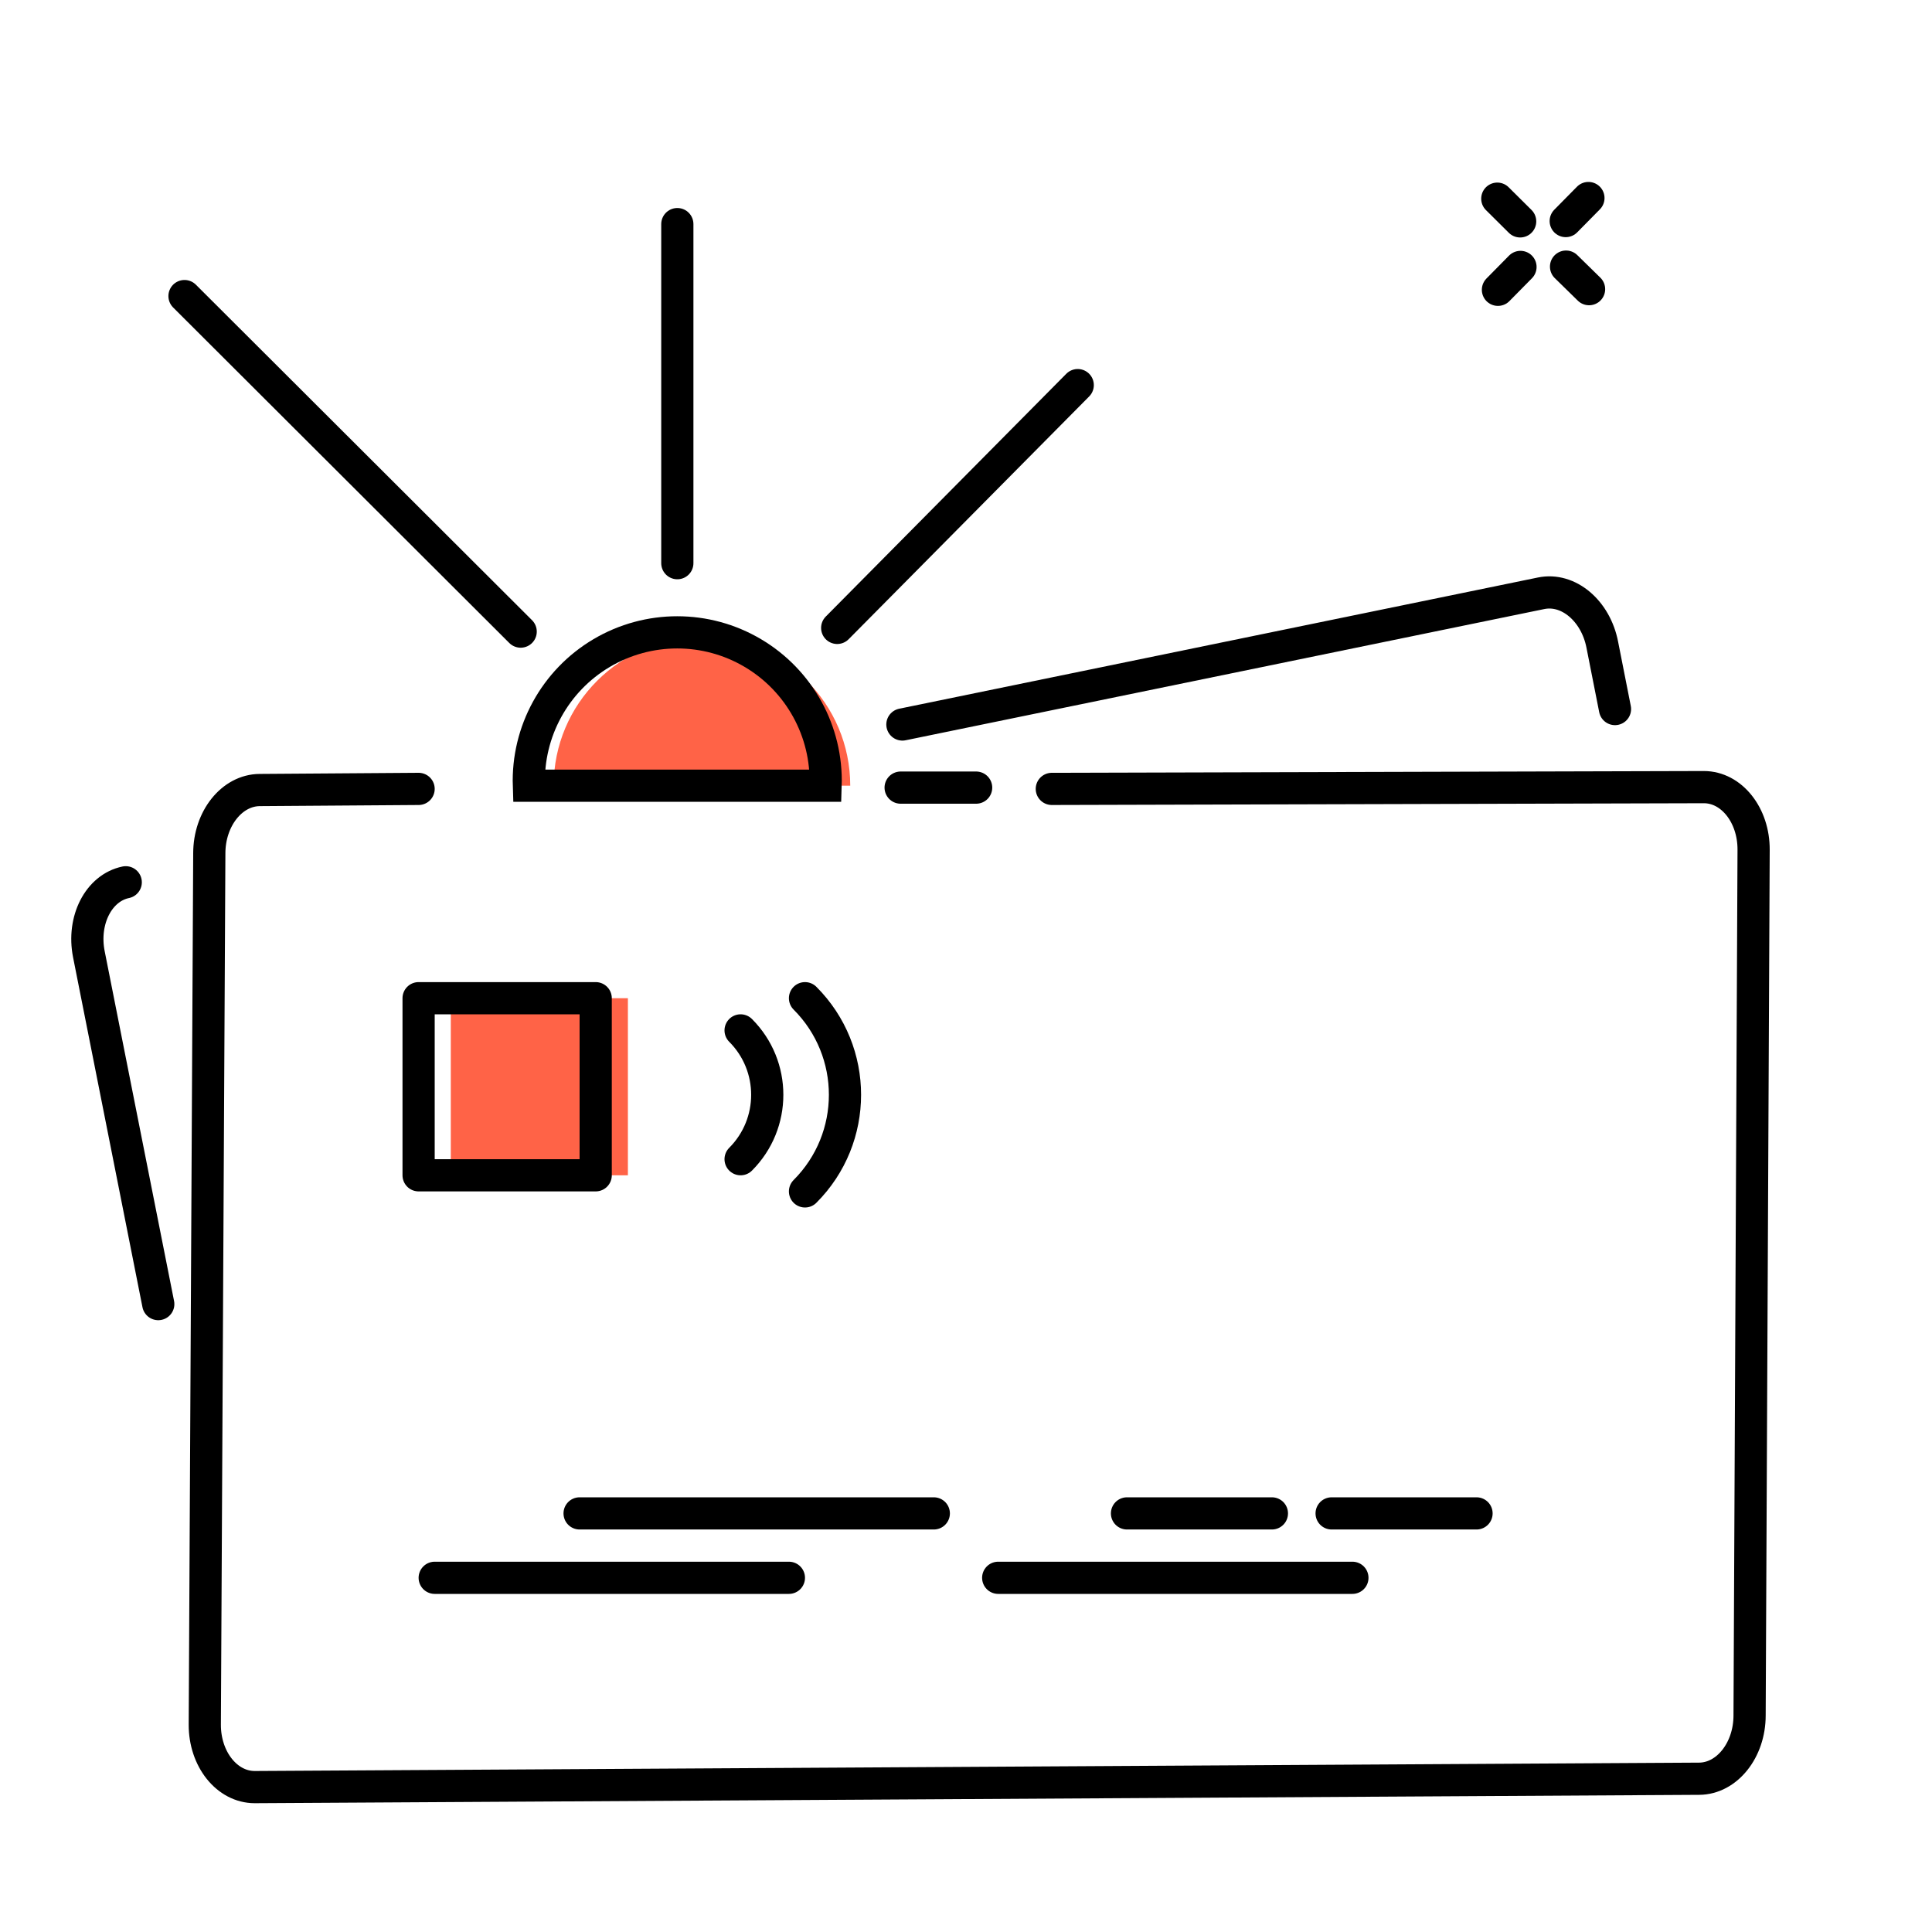
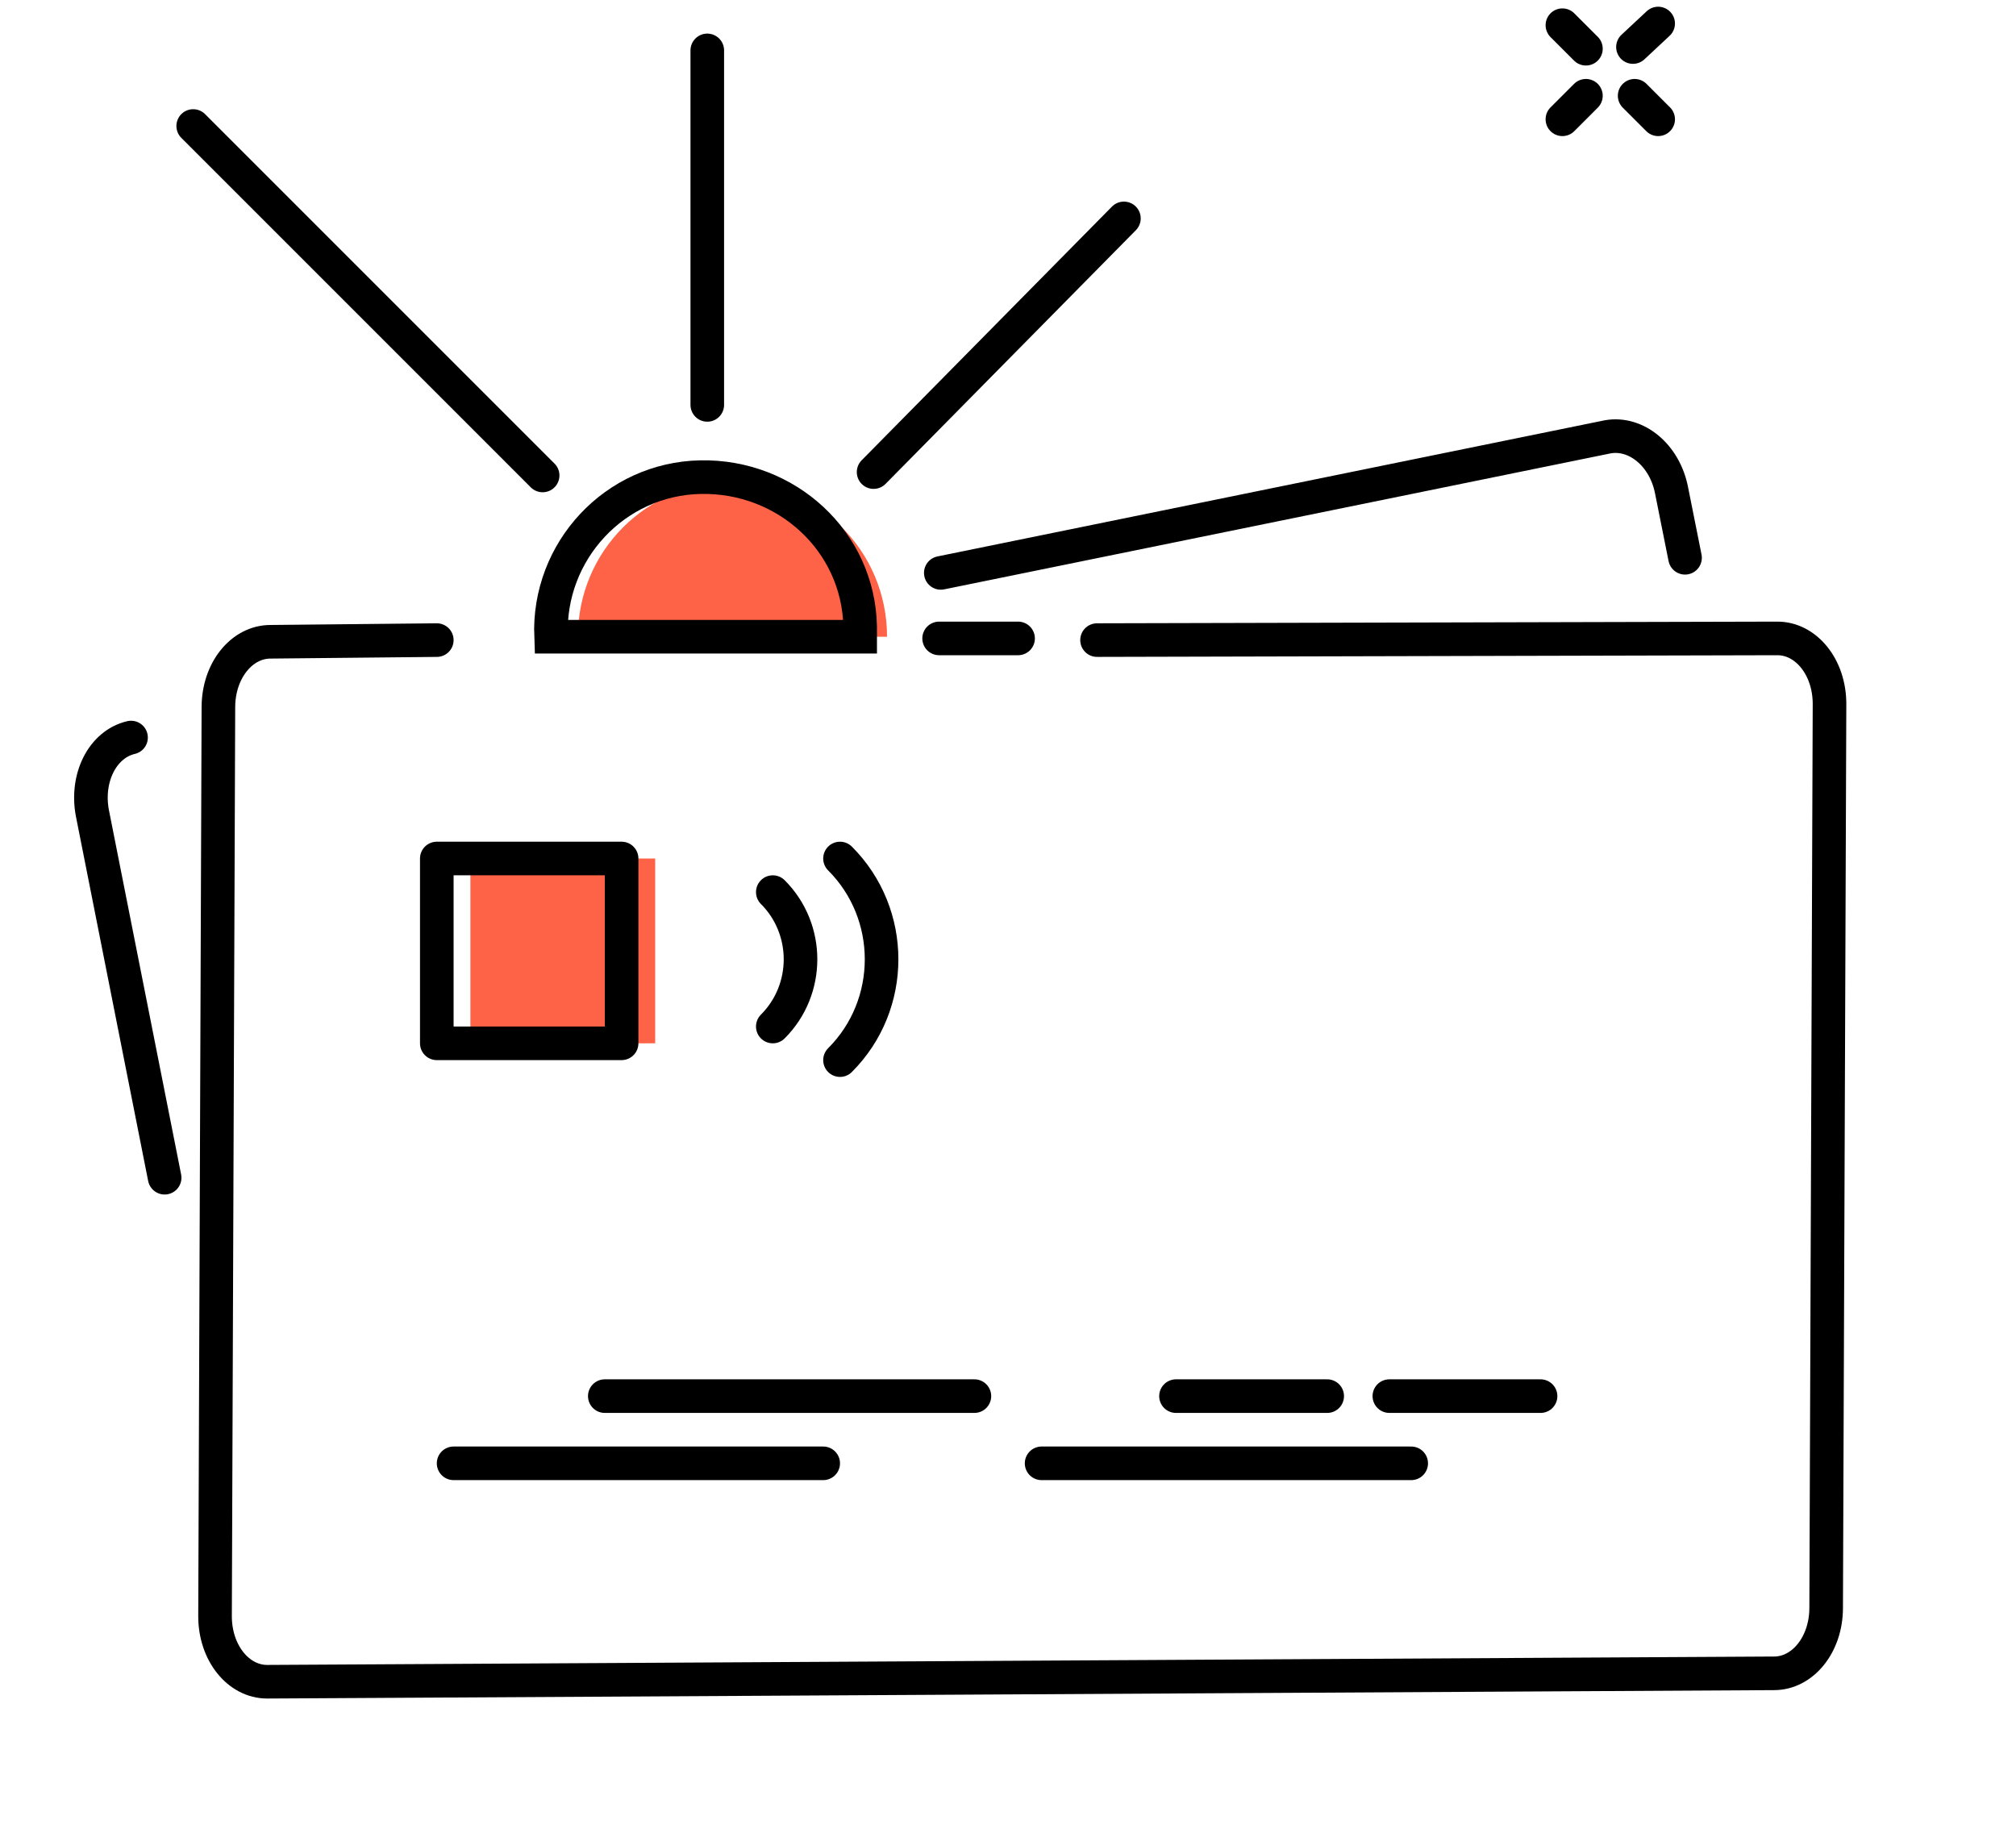
- <svg xmlns="http://www.w3.org/2000/svg" viewBox="0 0 120 120">
-   <rect x="28" y="62" width="11" height="11" style="fill:tomato" />
-   <path d="M34.39,48.8a9.21,9.21,0,1,1,18.42,0" style="fill:tomato" />
-   <path d="M32.85,48.8a9.22,9.22,0,1,1,18.43,0Z" style="fill:none;stroke:#000;stroke-miterlimit:10;stroke-width:2px" />
-   <line x1="42.07" y1="13.92" x2="42.07" y2="34.98" style="fill:none;stroke:#000;stroke-linecap:round;stroke-linejoin:round;stroke-width:2px" />
-   <line x1="60.63" y1="48.92" x2="55.94" y2="48.92" style="fill:none;stroke:#000;stroke-linecap:round;stroke-linejoin:round;stroke-width:2px" />
-   <path d="M65.33,49l40.5-.11c1.72,0,3.1,1.74,3.09,3.89l-.25,53.77c0,2.16-1.41,3.92-3.13,3.93L15.82,111c-1.72,0-3.11-1.73-3.1-3.89L13,53c0-2.16,1.41-3.92,3.13-3.93L26,49" style="fill:none;stroke:#000;stroke-linecap:round;stroke-linejoin:round;stroke-width:2px" />
-   <line x1="11.46" y1="18.39" x2="32.34" y2="39.23" style="fill:none;stroke:#000;stroke-linecap:round;stroke-linejoin:round;stroke-width:2px" />
-   <line x1="66.94" y1="23.92" x2="52" y2="39" style="fill:none;stroke:#000;stroke-linecap:round;stroke-linejoin:round;stroke-width:2px" />
-   <path d="M9.83,81,5.52,59.27c-.42-2.12.61-4.12,2.29-4.47" style="fill:none;stroke:#000;stroke-linecap:round;stroke-linejoin:round;stroke-width:2px" />
-   <path d="M56.05,45l39.67-8.15c1.69-.35,3.39,1.08,3.8,3.19l.79,4" style="fill:none;stroke:#000;stroke-linecap:round;stroke-linejoin:round;stroke-width:2px" />
-   <rect x="26" y="62" width="11" height="11" style="fill:none;stroke:#000;stroke-linecap:round;stroke-linejoin:round;stroke-width:2px" />
-   <path d="M50,62h0a8.49,8.49,0,0,1,0,12h0" style="fill:none;stroke:#000;stroke-linecap:round;stroke-linejoin:round;stroke-width:2px" />
-   <path d="M46,64h0a5.66,5.66,0,0,1,0,8h0" style="fill:none;stroke:#000;stroke-linecap:round;stroke-linejoin:round;stroke-width:2px" />
-   <line x1="27" y1="98" x2="49" y2="98" style="fill:none;stroke:#000;stroke-linecap:round;stroke-linejoin:round;stroke-width:2px" />
-   <line x1="62" y1="98" x2="84" y2="98" style="fill:none;stroke:#000;stroke-linecap:round;stroke-linejoin:round;stroke-width:2px" />
-   <line x1="36" y1="94" x2="58" y2="94" style="fill:none;stroke:#000;stroke-linecap:round;stroke-linejoin:round;stroke-width:2px" />
-   <line x1="70" y1="94" x2="79" y2="94" style="fill:none;stroke:#000;stroke-linecap:round;stroke-linejoin:round;stroke-width:2px" />
-   <line x1="82.71" y1="94" x2="91.71" y2="94" style="fill:none;stroke:#000;stroke-linecap:round;stroke-linejoin:round;stroke-width:2px" />
-   <line x1="94.42" y1="13.75" x2="93" y2="12.34" style="fill:none;stroke:#000;stroke-linecap:round;stroke-linejoin:round;stroke-width:2px" />
-   <line x1="98.7" y1="17.96" x2="97.27" y2="16.56" style="fill:none;stroke:#000;stroke-linecap:round;stroke-linejoin:round;stroke-width:2px" />
-   <line x1="97.25" y1="13.73" x2="98.66" y2="12.3" style="fill:none;stroke:#000;stroke-linecap:round;stroke-linejoin:round;stroke-width:2px" />
-   <line x1="93.04" y1="18" x2="94.44" y2="16.58" style="fill:none;stroke:#000;stroke-linecap:round;stroke-linejoin:round;stroke-width:2px" />
+ <svg xmlns="http://www.w3.org/2000/svg" version="1.1" id="Layer_1" x="0px" y="0px" viewBox="0 0 120 109.1" style="enable-background:new 0 0 120 109.1;" xml:space="preserve">
+   <style type="text/css">
+ 	.st0{fill:#FF6347;}
+ 	.st1{fill:none;stroke:#000000;stroke-width:2;stroke-miterlimit:10;}
+ 	.st2{fill:none;stroke:#000000;stroke-width:2;stroke-linecap:round;stroke-linejoin:round;}
+ </style>
+   <rect x="28" y="51.1" class="st0" width="11" height="11" />
+   <path class="st0" d="M34.4,37.9c0-5.1,4.1-9.2,9.2-9.2s9.2,4.1,9.2,9.2c0,0,0,0,0,0" />
+   <path class="st1" d="M32.8,37.9c-0.2-5.1,3.8-9.4,8.9-9.5s9.4,3.8,9.5,8.9c0,0.2,0,0.4,0,0.6H32.8z" />
+   <line class="st2" x1="42.1" y1="3" x2="42.1" y2="24.1" />
+   <line class="st2" x1="60.6" y1="38" x2="55.9" y2="38" />
+   <path class="st2" d="M65.3,38.1l40.5-0.1c1.7,0,3.1,1.7,3.1,3.9l-0.2,53.8c0,2.2-1.4,3.9-3.1,3.9l-89.7,0.5c-1.7,0-3.1-1.7-3.1-3.9  L13,42.1c0-2.2,1.4-3.9,3.1-3.9l9.9-0.1" />
+   <line class="st2" x1="11.5" y1="7.5" x2="32.3" y2="28.3" />
+   <line class="st2" x1="66.9" y1="13" x2="52" y2="28.1" />
+   <path class="st2" d="M9.8,70.1L5.5,48.4c-0.4-2.1,0.6-4.1,2.3-4.5" />
+   <path class="st2" d="M56,34.1L95.7,26c1.7-0.3,3.4,1.1,3.8,3.2l0.8,4" />
+   <rect x="26" y="51.1" class="st2" width="11" height="11" />
+   <path class="st2" d="M50,51.1L50,51.1c3.3,3.3,3.3,8.7,0,12l0,0" />
+   <path class="st2" d="M46,53.1L46,53.1c2.2,2.2,2.2,5.8,0,8l0,0" />
+   <line class="st2" x1="27" y1="87.1" x2="49" y2="87.1" />
+   <line class="st2" x1="62" y1="87.1" x2="84" y2="87.1" />
+   <line class="st2" x1="36" y1="83.1" x2="58" y2="83.1" />
+   <line class="st2" x1="70" y1="83.1" x2="79" y2="83.1" />
+   <line class="st2" x1="82.7" y1="83.1" x2="91.7" y2="83.1" />
+   <line class="st2" x1="94.4" y1="2.9" x2="93" y2="1.5" />
+   <line class="st2" x1="98.7" y1="7.1" x2="97.3" y2="5.7" />
+   <line class="st2" x1="97.2" y1="2.8" x2="98.7" y2="1.4" />
+   <line class="st2" x1="93" y1="7.1" x2="94.4" y2="5.7" />
</svg>
